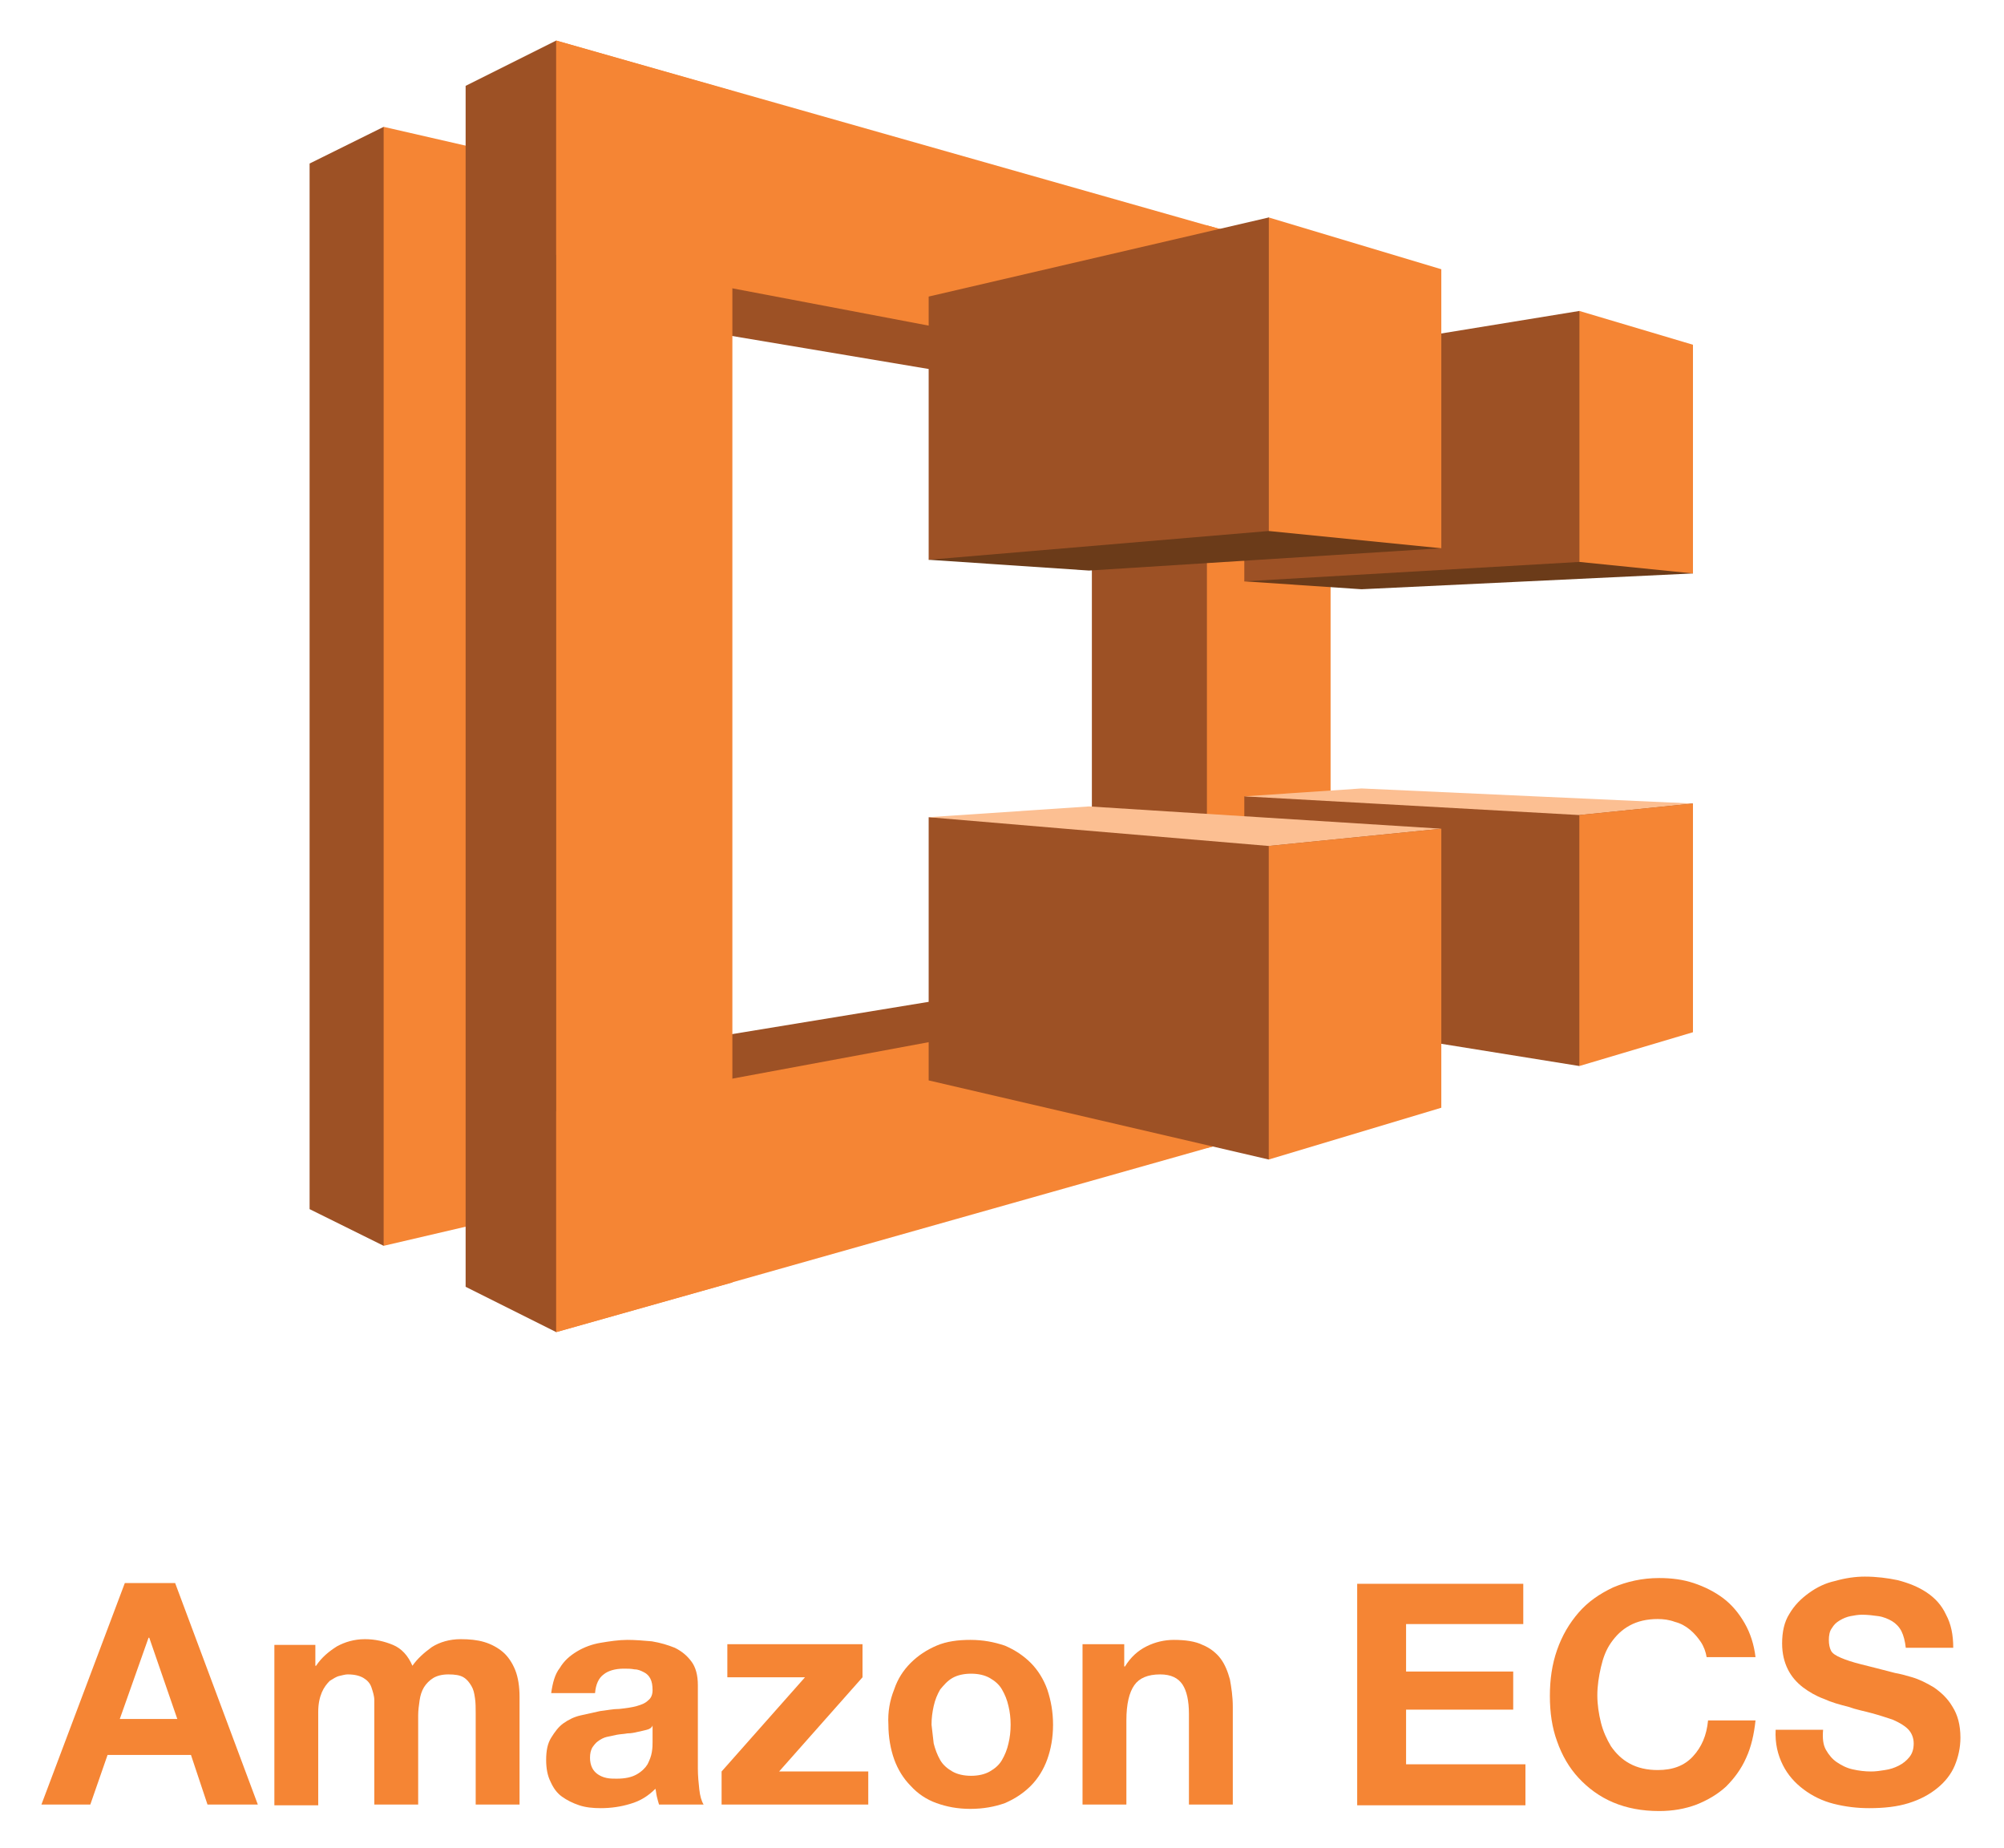
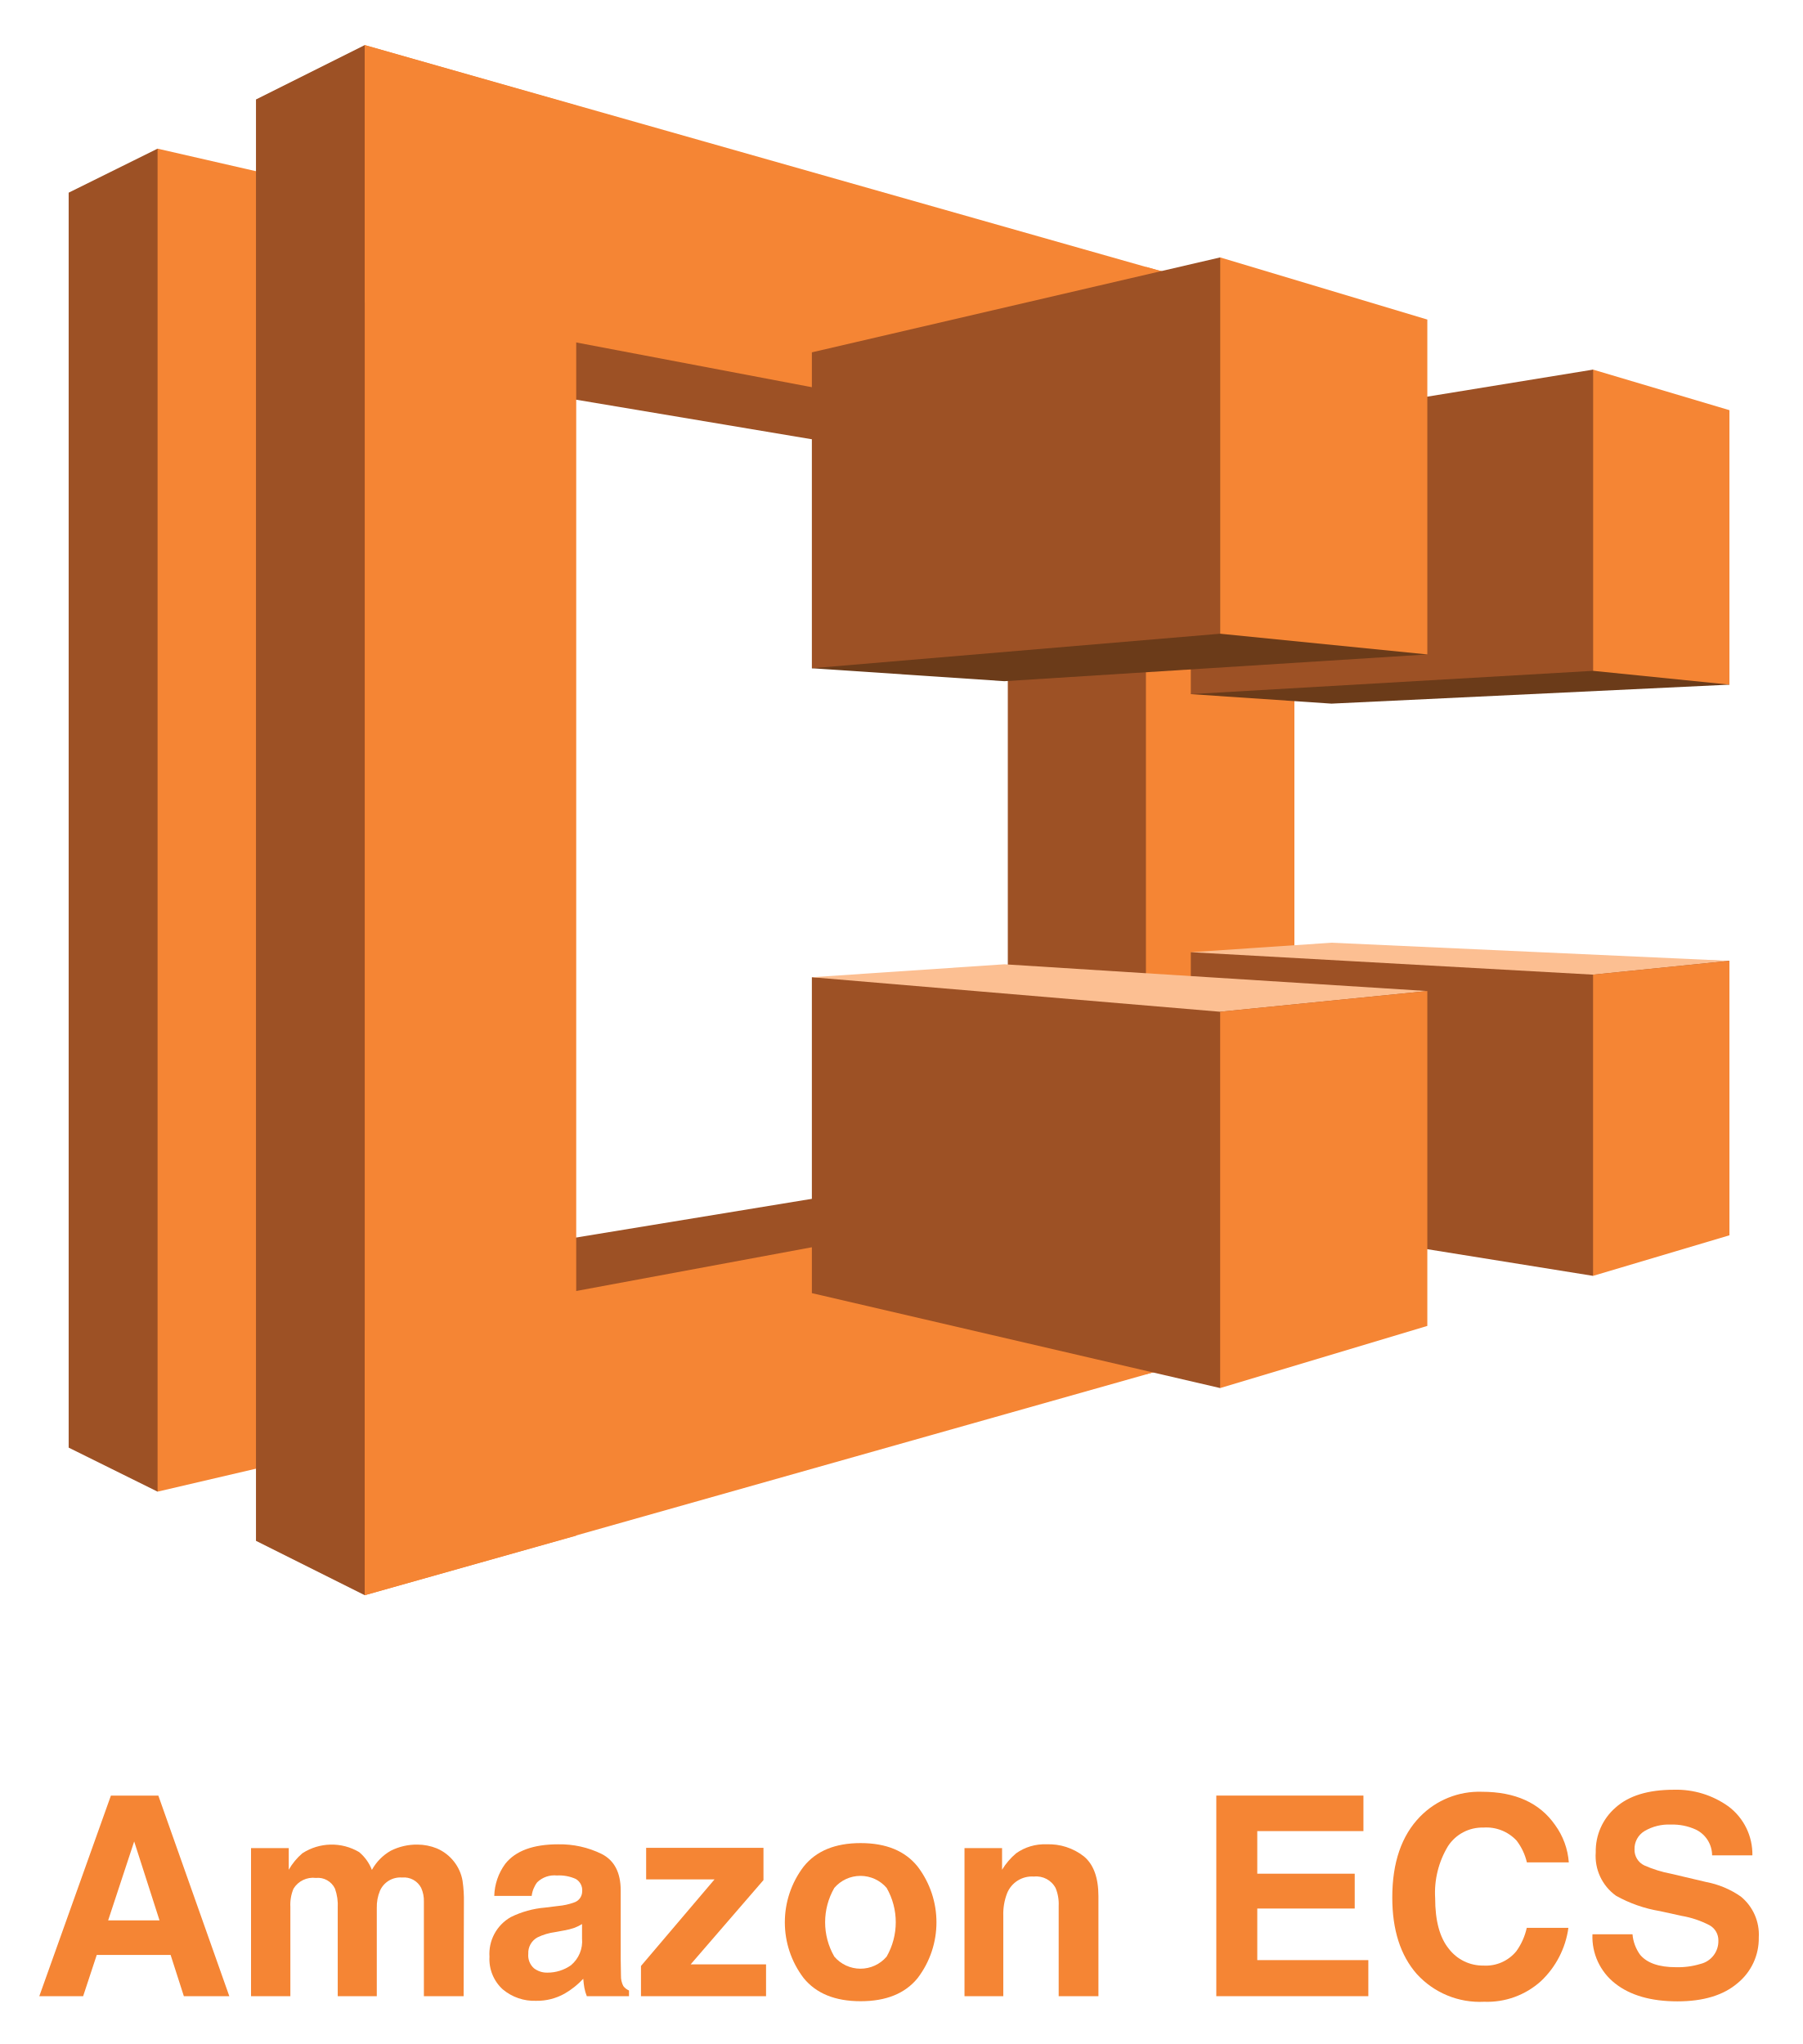
- <svg xmlns="http://www.w3.org/2000/svg" version="1.1" id="Layer_1" x="0px" y="0px" viewBox="5.64 9.06 278.72 256.88" style="enable-background:new 0 0 288 273;" xml:space="preserve">
-   <style type="text/css">
- 	.st0{fill:#9D5125;}
- 	.st1{fill:#F58534;}
- 	.st2{fill:#6B3B19;}
- 	.st3{fill:#FCBF92;}
- </style>
-   <g>
-     <g>
-       <polygon class="st0" points="59,26.7 48.7,31.8 48.7,177.2 59,182.3 99.6,107.5   " />
-     </g>
-     <g>
-       <polygon class="st0" points="90.3,52.9 105.5,31.5 173.5,61.7 157.6,64.2   " />
-     </g>
-     <g>
-       <polygon class="st0" points="78.6,157.6 95.3,180.6 173.5,146.8 158.4,144.5   " />
-     </g>
-     <g>
-       <polygon class="st1" points="83,176.7 59,182.3 59,26.7 83,32.2   " />
-     </g>
-     <g>
-       <polygon class="st0" points="70.4,21 83,14.7 106.7,114.6 83,194.3 70.4,188   " />
-     </g>
-     <g>
-       <polygon class="st0" points="157.5,144.3 173.5,146.8 188.1,106.1 173.5,61.7 157.5,64.2   " />
-     </g>
-     <g>
-       <polygon class="st1" points="107.5,187.4 83,194.3 83,14.7 107.5,21.7   " />
-     </g>
-     <g>
-       <polygon class="st1" points="190.2,143.7 83,163.6 83,194.3 190.2,164   " />
-     </g>
-     <g>
-       <polygon class="st1" points="190.4,64.9 83,44.5 83,14.7 190.4,45.2   " />
-     </g>
-     <g>
-       <polygon class="st1" points="173.5,40.4 190.7,45.1 190.7,164 173.5,168.7   " />
-     </g>
-     <g>
-       <polygon class="st2" points="241.1,88.8 195,91 178.7,89.9 225.3,52.3   " />
-     </g>
-     <g>
-       <polygon class="st0" points="178.7,89.9 225.3,87.2 225.3,52.3 178.7,59.9   " />
-     </g>
-     <g>
-       <polygon class="st2" points="134.8,86.9 182.1,39.3 206.1,85.3 157.1,88.4   " />
-     </g>
-     <g>
-       <polygon class="st0" points="134.8,86.9 182.1,82.9 182.1,39.3 134.8,50.3   " />
-     </g>
-     <g>
-       <polygon class="st0" points="178.7,119.8 241.1,120.8 225.3,157.3 178.7,149.8   " />
-     </g>
-     <g>
-       <polygon class="st0" points="134.8,122.7 206.1,124.3 182.1,170.3 134.8,159.3   " />
-     </g>
-     <g>
-       <polygon class="st3" points="134.8,122.7 182.1,126.7 206.1,124.3 157.1,121.2   " />
-     </g>
-     <g>
-       <polygon class="st3" points="241.1,120.8 195,118.7 178.7,119.8 225.3,122.4   " />
-     </g>
-     <g>
-       <polygon class="st1" points="225.3,87.2 241.1,88.8 241.1,57 225.3,52.3   " />
-     </g>
-     <g>
-       <polygon class="st1" points="206.1,85.3 182.1,82.9 182.1,39.3 206.1,46.5   " />
-     </g>
-     <g>
-       <polygon class="st1" points="225.3,122.4 241.1,120.8 241.1,152.6 225.3,157.3   " />
-     </g>
-     <g>
-       <polygon class="st1" points="206.1,124.3 182.1,126.7 182.1,170.3 206.1,163.1   " />
-     </g>
-   </g>
-   <g>
-     <path class="st1" d="M30,229.2L41.5,260h-7l-2.3-6.9H20.6l-2.4,6.9h-6.8L23,229.2H30z M30.3,248.1l-3.9-11.3h-0.1l-4,11.3H30.3z" />
-     <path class="st1" d="M49.5,237.7v3h0.1c0.8-1.2,1.8-2,2.9-2.7c1.1-0.6,2.4-1,3.9-1c1.4,0,2.7,0.3,3.9,0.8c1.2,0.5,2.1,1.5,2.7,2.9   c0.7-1,1.6-1.8,2.7-2.6c1.1-0.7,2.5-1.1,4-1.1c1.2,0,2.3,0.1,3.3,0.4c1,0.3,1.9,0.8,2.6,1.4c0.7,0.6,1.3,1.5,1.7,2.5   c0.4,1,0.6,2.3,0.6,3.7V260h-6.1v-12.7c0-0.7,0-1.5-0.1-2.1c-0.1-0.7-0.2-1.2-0.5-1.7c-0.3-0.5-0.6-0.9-1.1-1.2   c-0.5-0.3-1.2-0.4-2.1-0.4c-0.9,0-1.6,0.2-2.1,0.5c-0.5,0.3-1,0.8-1.3,1.3c-0.3,0.5-0.5,1.1-0.6,1.8c-0.1,0.7-0.2,1.4-0.2,2.1V260   h-6.1v-12.5c0-0.7,0-1.3,0-2c0-0.6-0.2-1.2-0.4-1.8s-0.6-1-1.1-1.3c-0.5-0.3-1.2-0.5-2.2-0.5c-0.3,0-0.7,0.1-1.1,0.2   c-0.5,0.1-0.9,0.4-1.4,0.7c-0.4,0.4-0.8,0.9-1.1,1.6c-0.3,0.7-0.5,1.6-0.5,2.7v13h-6.1v-22.3H49.5z" />
-     <path class="st1" d="M83.5,241c0.6-1,1.4-1.7,2.4-2.3c1-0.6,2.1-1,3.3-1.2c1.2-0.2,2.5-0.4,3.7-0.4c1.1,0,2.3,0.1,3.4,0.2   c1.2,0.2,2.2,0.5,3.2,0.9c1,0.5,1.7,1.1,2.3,1.9s0.9,1.9,0.9,3.3V255c0,1,0.1,2,0.2,2.9c0.1,0.9,0.3,1.6,0.6,2.1h-6.2   c-0.1-0.3-0.2-0.7-0.3-1.1c-0.1-0.4-0.1-0.7-0.2-1.1c-1,1-2.1,1.7-3.5,2.1c-1.3,0.4-2.7,0.6-4.1,0.6c-1.1,0-2.1-0.1-3-0.4   c-0.9-0.3-1.7-0.7-2.4-1.2c-0.7-0.5-1.2-1.2-1.6-2.1c-0.4-0.8-0.6-1.8-0.6-3c0-1.3,0.2-2.3,0.7-3.1s1-1.5,1.7-2   c0.7-0.5,1.5-0.9,2.4-1.1c0.9-0.2,1.8-0.4,2.7-0.6c0.9-0.1,1.8-0.3,2.7-0.3c0.9-0.1,1.7-0.2,2.4-0.4c0.7-0.2,1.2-0.4,1.6-0.8   c0.4-0.3,0.6-0.8,0.6-1.4c0-0.7-0.1-1.2-0.3-1.6c-0.2-0.4-0.5-0.7-0.9-0.9c-0.4-0.2-0.8-0.4-1.3-0.4c-0.5-0.1-1-0.1-1.5-0.1   c-1.2,0-2.2,0.3-2.8,0.8c-0.7,0.5-1.1,1.4-1.2,2.6h-6.1C82.5,243.1,82.8,241.9,83.5,241z M95.6,249.6c-0.4,0.1-0.8,0.2-1.3,0.3   c-0.4,0.1-0.9,0.2-1.4,0.2c-0.5,0.1-1,0.1-1.5,0.2c-0.5,0.1-0.9,0.2-1.4,0.3c-0.4,0.1-0.8,0.3-1.2,0.6c-0.3,0.2-0.6,0.6-0.8,0.9   c-0.2,0.4-0.3,0.8-0.3,1.4c0,0.5,0.1,1,0.3,1.4c0.2,0.4,0.5,0.7,0.8,0.9c0.3,0.2,0.7,0.4,1.2,0.5s0.9,0.1,1.4,0.1   c1.2,0,2.1-0.2,2.8-0.6c0.7-0.4,1.2-0.9,1.5-1.4c0.3-0.6,0.5-1.1,0.6-1.7c0.1-0.6,0.1-1,0.1-1.4v-2.3   C96.3,249.3,96,249.5,95.6,249.6z" />
-     <path class="st1" d="M117.6,242.3h-10.8v-4.6h18.8v4.6l-11.6,13.1h12.4v4.6H106v-4.6L117.6,242.3z" />
-     <path class="st1" d="M130,244c0.5-1.5,1.3-2.7,2.3-3.7c1-1,2.2-1.8,3.6-2.4c1.4-0.6,3-0.8,4.7-0.8c1.8,0,3.3,0.3,4.8,0.8   c1.4,0.6,2.6,1.4,3.6,2.4c1,1,1.8,2.3,2.3,3.7c0.5,1.5,0.8,3.1,0.8,4.9c0,1.8-0.3,3.4-0.8,4.8c-0.5,1.4-1.3,2.7-2.3,3.7   c-1,1-2.2,1.8-3.6,2.4c-1.4,0.5-3,0.8-4.8,0.8c-1.8,0-3.3-0.3-4.7-0.8c-1.4-0.5-2.6-1.3-3.6-2.4c-1-1-1.8-2.3-2.3-3.7   s-0.8-3.1-0.8-4.8C129.1,247.1,129.4,245.5,130,244z M135.5,251.5c0.2,0.8,0.5,1.6,0.9,2.3c0.4,0.7,1,1.2,1.7,1.6s1.6,0.6,2.6,0.6   c1,0,1.9-0.2,2.6-0.6c0.7-0.4,1.3-0.9,1.7-1.6c0.4-0.7,0.7-1.4,0.9-2.3c0.2-0.8,0.3-1.7,0.3-2.6c0-0.9-0.1-1.8-0.3-2.6   c-0.2-0.9-0.5-1.6-0.9-2.3c-0.4-0.7-1-1.2-1.7-1.6c-0.7-0.4-1.6-0.6-2.6-0.6c-1,0-1.9,0.2-2.6,0.6c-0.7,0.4-1.2,1-1.7,1.6   c-0.4,0.7-0.7,1.4-0.9,2.3c-0.2,0.9-0.3,1.7-0.3,2.6C135.3,249.8,135.4,250.6,135.5,251.5z" />
-     <path class="st1" d="M162,237.7v3.1h0.1c0.8-1.3,1.8-2.2,3-2.8c1.2-0.6,2.5-0.9,3.8-0.9c1.6,0,3,0.2,4,0.7c1,0.4,1.9,1.1,2.5,1.9   c0.6,0.8,1,1.8,1.3,2.9c0.2,1.1,0.4,2.4,0.4,3.8V260H171v-12.6c0-1.8-0.3-3.2-0.9-4.1c-0.6-0.9-1.6-1.4-3.1-1.4   c-1.7,0-2.9,0.5-3.6,1.5c-0.7,1-1.1,2.6-1.1,4.9V260h-6.1v-22.3H162z" />
-     <path class="st1" d="M217.5,229.2v5.7h-16.3v6.6h14.9v5.3h-14.9v7.6h16.6v5.7h-23.4v-30.8H217.5z" />
-     <path class="st1" d="M242.2,237.4c-0.4-0.6-0.9-1.2-1.5-1.7c-0.6-0.5-1.3-0.9-2.1-1.1c-0.8-0.3-1.6-0.4-2.4-0.4   c-1.5,0-2.8,0.3-3.9,0.9c-1.1,0.6-1.9,1.4-2.6,2.4c-0.7,1-1.1,2.1-1.4,3.4c-0.3,1.3-0.5,2.6-0.5,3.9c0,1.3,0.2,2.6,0.5,3.8   c0.3,1.2,0.8,2.3,1.4,3.3c0.7,1,1.5,1.8,2.6,2.4c1.1,0.6,2.4,0.9,3.9,0.9c2.1,0,3.7-0.6,4.9-1.9c1.2-1.3,1.9-2.9,2.1-5h6.6   c-0.2,1.9-0.6,3.7-1.3,5.2c-0.7,1.6-1.7,2.9-2.8,4c-1.2,1.1-2.6,1.9-4.1,2.5c-1.6,0.6-3.3,0.9-5.2,0.9c-2.4,0-4.5-0.4-6.4-1.2   c-1.9-0.8-3.5-2-4.8-3.4c-1.3-1.4-2.3-3.1-3-5.1c-0.7-1.9-1-4-1-6.3c0-2.3,0.3-4.4,1-6.4c0.7-2,1.7-3.7,3-5.2   c1.3-1.5,2.9-2.6,4.8-3.5c1.9-0.8,4-1.3,6.4-1.3c1.7,0,3.3,0.2,4.8,0.7c1.5,0.5,2.9,1.2,4.1,2.1c1.2,0.9,2.2,2.1,3,3.5   s1.3,3,1.5,4.7H243C242.9,238.8,242.6,238,242.2,237.4z" />
-     <path class="st1" d="M259.6,252.4c0.4,0.7,0.9,1.3,1.5,1.7s1.3,0.8,2.2,1s1.7,0.3,2.6,0.3c0.6,0,1.3-0.1,1.9-0.2   c0.7-0.1,1.3-0.3,1.9-0.6c0.6-0.3,1.1-0.7,1.5-1.2c0.4-0.5,0.6-1.1,0.6-1.9c0-0.8-0.3-1.5-0.8-2c-0.5-0.5-1.2-0.9-2.1-1.3   c-0.9-0.3-1.8-0.6-2.9-0.9c-1.1-0.3-2.2-0.5-3.3-0.9c-1.2-0.3-2.3-0.6-3.4-1.1c-1.1-0.4-2.1-1-2.9-1.6c-0.9-0.7-1.6-1.5-2.1-2.5   c-0.5-1-0.8-2.2-0.8-3.6c0-1.6,0.3-3,1-4.1c0.7-1.2,1.6-2.1,2.7-2.9c1.1-0.8,2.3-1.4,3.7-1.7c1.4-0.4,2.8-0.6,4.1-0.6   c1.6,0,3.2,0.2,4.6,0.5c1.5,0.4,2.8,0.9,4,1.7s2.1,1.8,2.7,3.1c0.7,1.3,1,2.8,1,4.6h-6.6c-0.1-0.9-0.3-1.7-0.6-2.3   c-0.3-0.6-0.8-1.1-1.3-1.4c-0.5-0.3-1.2-0.6-1.9-0.7c-0.7-0.1-1.5-0.2-2.3-0.2c-0.5,0-1.1,0.1-1.6,0.2c-0.5,0.1-1,0.3-1.5,0.6   s-0.8,0.6-1.1,1.1c-0.3,0.4-0.4,1-0.4,1.6c0,0.6,0.1,1.1,0.3,1.5c0.2,0.4,0.7,0.7,1.4,1c0.7,0.3,1.6,0.6,2.8,0.9   c1.2,0.3,2.8,0.7,4.7,1.2c0.6,0.1,1.4,0.3,2.4,0.6c1,0.3,2,0.8,3,1.4c1,0.7,1.9,1.5,2.6,2.7c0.7,1.1,1.1,2.5,1.1,4.3   c0,1.4-0.3,2.7-0.8,3.9s-1.4,2.3-2.4,3.1c-1.1,0.9-2.4,1.6-4,2.1c-1.6,0.5-3.4,0.7-5.5,0.7c-1.7,0-3.3-0.2-4.9-0.6   c-1.6-0.4-3-1.1-4.2-2c-1.2-0.9-2.2-2-2.9-3.4c-0.7-1.4-1.1-3-1-4.9h6.6C259.1,250.8,259.2,251.7,259.6,252.4z" />
-   </g>
+ <svg xmlns="http://www.w3.org/2000/svg" id="Layer_1" data-name="Layer 1" viewBox="101.187 -2.16 232.96 264.16">
+   <defs>
+     <style>.cls-1{fill:#f58534;}.cls-2{fill:#9d5125;}.cls-3{fill:#6b3b19;}.cls-4{fill:#fcbf92;}</style>
+   </defs>
+   <path class="cls-1" d="M115.519,229.896h6.129l9.172,25.925h-5.874l-1.711-5.329h-9.547l-1.757,5.329H106.265Zm-.357,16.128h6.639l-3.275-10.201Z" />
+   <path class="cls-1" d="M157.634,236.72a5.575,5.575,0,0,1,2.234,1.724,5.508,5.508,0,0,1,1.09,2.462,17.044,17.044,0,0,1,.176,2.832l-.035,12.083h-5.136v-12.206a4.008,4.008,0,0,0-.352-1.794,2.501,2.501,0,0,0-2.462-1.337,2.881,2.881,0,0,0-2.867,1.724,5.409,5.409,0,0,0-.405,2.198v11.415h-5.047v-11.415a6.411,6.411,0,0,0-.352-2.479,2.456,2.456,0,0,0-2.48-1.39,2.96,2.96,0,0,0-2.884,1.39,5.347,5.347,0,0,0-.405,2.356v11.538h-5.082V236.685h4.872v2.797a8.077,8.077,0,0,1,1.759-2.129,6.963,6.963,0,0,1,7.334-.158,5.637,5.637,0,0,1,1.653,2.305,6.368,6.368,0,0,1,2.444-2.48,7.464,7.464,0,0,1,3.447-.791A6.677,6.677,0,0,1,157.634,236.72Z" />
+   <path class="cls-1" d="M173.335,244.159a7.93,7.93,0,0,0,2.002-.439,1.508,1.508,0,0,0,1.081-1.425,1.685,1.685,0,0,0-.829-1.627,5.242,5.242,0,0,0-2.434-.448,3.193,3.193,0,0,0-2.549.88,3.624,3.624,0,0,0-.713,1.759H165.056a7.336,7.336,0,0,1,1.413-4.134q1.996-2.533,6.854-2.532a12.228,12.228,0,0,1,5.617,1.248q2.455,1.25,2.455,4.714v8.794q0,.916.035,2.216a2.786,2.786,0,0,0,.299,1.337,1.788,1.788,0,0,0,.739.581v.738H177.016a5.539,5.539,0,0,1-.317-1.091q-.088-.51-.141-1.16a10.358,10.358,0,0,1-2.406,1.917,7.274,7.274,0,0,1-3.68.932,6.348,6.348,0,0,1-4.326-1.486,5.284,5.284,0,0,1-1.707-4.212,5.459,5.459,0,0,1,2.746-5.118,12.29,12.29,0,0,1,4.43-1.231Zm3.065,2.34a5.539,5.539,0,0,1-.972.483,8.214,8.214,0,0,1-1.346.343l-1.141.211a7.498,7.498,0,0,0-2.304.687,2.288,2.288,0,0,0-1.184,2.128,2.225,2.225,0,0,0,.723,1.855,2.751,2.751,0,0,0,1.759.571,5.241,5.241,0,0,0,3.027-.949,4.023,4.023,0,0,0,1.438-3.465Z" />
+   <path class="cls-1" d="M184.684,240.729v-4.08h15.161v4.168l-9.407,10.888h9.741v4.115H184.016V251.916l9.503-11.187Z" />
+   <path class="cls-1" d="M219.772,253.475q-2.427,2.997-7.369,2.996-4.943,0-7.37-2.996a11.893,11.893,0,0,1,0-14.4q2.427-3.041,7.37-3.04,4.942,0,7.369,3.04A11.893,11.893,0,0,1,219.772,253.475Zm-4.01-2.77a8.951,8.951,0,0,0,0-8.878,4.454,4.454,0,0,0-6.763,0,8.89,8.89,0,0,0,0,8.878,4.44,4.44,0,0,0,6.763,0Z" />
+   <path class="cls-1" d="M241.246,237.749q1.882,1.556,1.884,5.162v12.909H237.993v-11.661a5.357,5.357,0,0,0-.401-2.321,2.82,2.82,0,0,0-2.794-1.478,3.461,3.461,0,0,0-3.474,2.163,7.477,7.477,0,0,0-.489,2.92v10.377h-5.012V236.685h4.854v2.797a8.495,8.495,0,0,1,1.821-2.129,6.313,6.313,0,0,1,3.905-1.16A7.346,7.346,0,0,1,241.246,237.749Z" />
+   <path class="cls-1" d="M277.374,234.486H263.655v5.505h12.593v4.502H263.655v6.666H278.007v4.661H258.361v-25.925h19.013Z" />
+   <path class="cls-1" d="M284.703,232.604a10.671,10.671,0,0,1,7.97-3.201q6.473,0,9.466,4.291a9.355,9.355,0,0,1,1.774,4.837h-5.417a7.383,7.383,0,0,0-1.327-2.814,5.341,5.341,0,0,0-4.29-1.688,5.288,5.288,0,0,0-4.566,2.384,11.646,11.646,0,0,0-1.671,6.745q0,4.362,1.764,6.533a5.527,5.527,0,0,0,4.481,2.173,5.08,5.08,0,0,0,4.25-1.864,8.184,8.184,0,0,0,1.342-3.008h5.382a11.676,11.676,0,0,1-3.559,6.895,10.356,10.356,0,0,1-7.334,2.655,11,11,0,0,1-8.699-3.588q-3.167-3.605-3.167-9.884Q281.101,236.28,284.703,232.604Z" />
+   <path class="cls-1" d="M312.144,247.817a5.258,5.258,0,0,0,.987,2.656q1.348,1.601,4.615,1.601a9.939,9.939,0,0,0,3.179-.422,3.018,3.018,0,0,0,2.316-3.008,2.215,2.215,0,0,0-1.135-1.987,12.278,12.278,0,0,0-3.6-1.214l-2.807-.615a17.506,17.506,0,0,1-5.685-1.987,6.321,6.321,0,0,1-2.621-5.611,7.452,7.452,0,0,1,2.563-5.786q2.565-2.304,7.532-2.304a11.549,11.549,0,0,1,7.077,2.172,7.726,7.726,0,0,1,3.071,6.306h-5.206a3.712,3.712,0,0,0-2.092-3.324,7.167,7.167,0,0,0-3.228-.651,6.137,6.137,0,0,0-3.426.845,2.671,2.671,0,0,0-1.28,2.356,2.223,2.223,0,0,0,1.262,2.075,15.639,15.639,0,0,0,3.444,1.073l4.55,1.072a11.583,11.583,0,0,1,4.484,1.883,6.342,6.342,0,0,1,2.317,5.294,7.438,7.438,0,0,1-2.746,5.9q-2.747,2.348-7.76,2.348-5.12,0-8.054-2.312a7.654,7.654,0,0,1-2.933-6.358Z" />
+   <polygon class="cls-2" points="121.549 17.052 110.06 22.741 110.06 184.926 121.549 190.615 166.836 107.18 121.549 17.052" />
+   <polygon class="cls-2" points="156.462 46.277 173.417 22.406 249.267 56.092 231.531 58.881 156.462 46.277" />
+   <polygon class="cls-2" points="143.412 163.063 162.039 188.718 249.267 151.017 232.424 148.451 143.412 163.063" />
+   <polygon class="cls-1" points="148.319 184.368 121.549 190.615 121.549 17.052 148.319 23.187 148.319 184.368" />
+   <polygon class="cls-2" points="134.265 10.694 148.319 3.667 174.755 115.099 148.319 204 134.265 196.973 134.265 10.694" />
+   <polygon class="cls-2" points="231.42 148.228 249.267 151.017 265.552 105.618 249.267 56.092 231.42 58.881 231.42 148.228" />
+   <polygon class="cls-1" points="175.648 196.303 148.319 204 148.319 3.667 175.648 11.475 175.648 196.303" />
+   <polygon class="cls-1" points="267.895 147.559 148.319 169.756 148.319 204 267.895 170.202 267.895 147.559" />
+   <polygon class="cls-1" points="268.118 59.662 148.319 36.907 148.319 3.667 268.118 37.688 268.118 59.662" />
+   <polygon class="cls-1" points="249.267 32.334 268.453 37.576 268.453 170.202 249.267 175.445 249.267 32.334" />
+   <polygon class="cls-3" points="324.671 86.321 273.249 88.775 255.067 87.548 307.047 45.607 324.671 86.321" />
+   <polygon class="cls-2" points="255.067 87.548 307.047 84.536 307.047 45.607 255.067 54.085 255.067 87.548" />
+   <polygon class="cls-3" points="206.099 84.202 258.86 31.107 285.63 82.417 230.974 85.875 206.099 84.202" />
+   <polygon class="cls-2" points="206.099 84.202 258.86 79.74 258.86 31.107 206.099 43.376 206.099 84.202" />
+   <polygon class="cls-2" points="255.067 120.9 324.671 122.015 307.047 162.729 255.067 154.363 255.067 120.9" />
+   <polygon class="cls-2" points="206.099 124.134 285.63 125.919 258.86 177.229 206.099 164.96 206.099 124.134" />
+   <polygon class="cls-4" points="206.099 124.134 258.86 128.596 285.63 125.919 230.974 122.461 206.099 124.134" />
+   <polygon class="cls-4" points="324.671 122.015 273.249 119.673 255.067 120.9 307.047 123.8 324.671 122.015" />
+   <polygon class="cls-1" points="307.047 84.536 324.671 86.321 324.671 50.85 307.047 45.607 307.047 84.536" />
+   <polygon class="cls-1" points="285.63 82.417 258.86 79.74 258.86 31.107 285.63 39.138 285.63 82.417" />
+   <polygon class="cls-1" points="307.047 123.8 324.671 122.015 324.671 157.486 307.047 162.729 307.047 123.8" />
+   <polygon class="cls-1" points="285.63 125.919 258.86 128.596 258.86 177.229 285.63 169.198 285.63 125.919" />
</svg>
